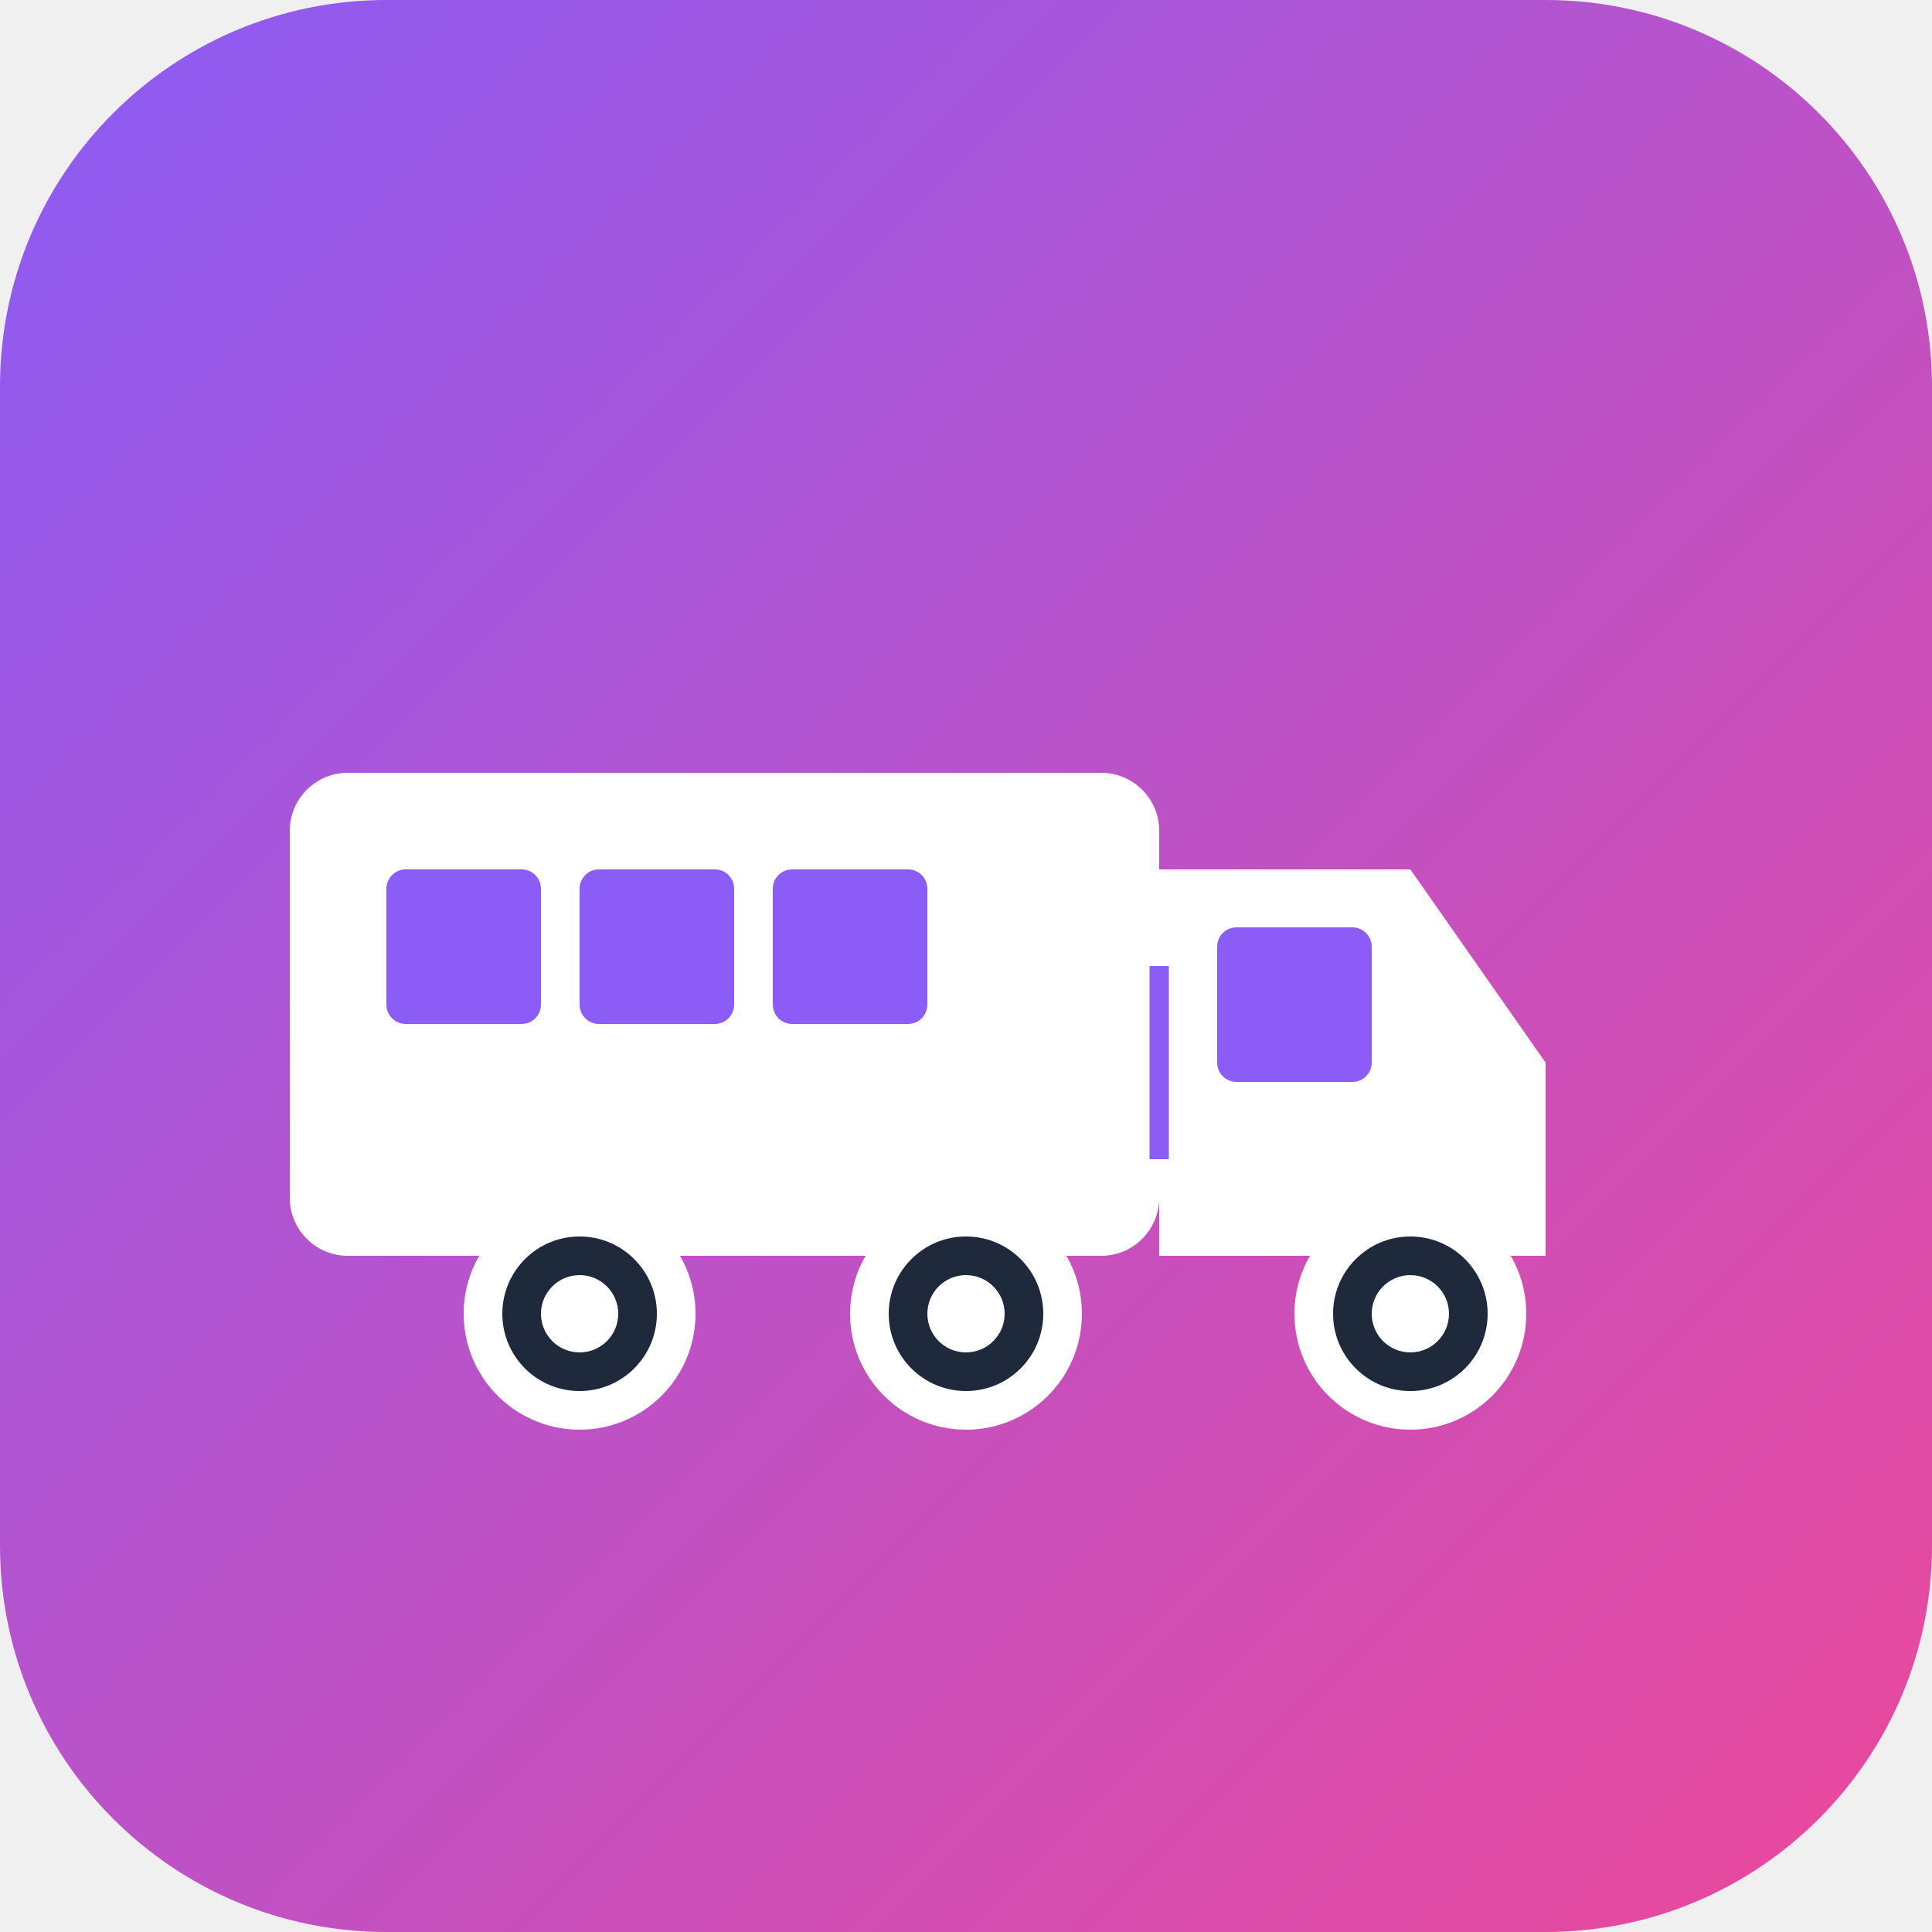
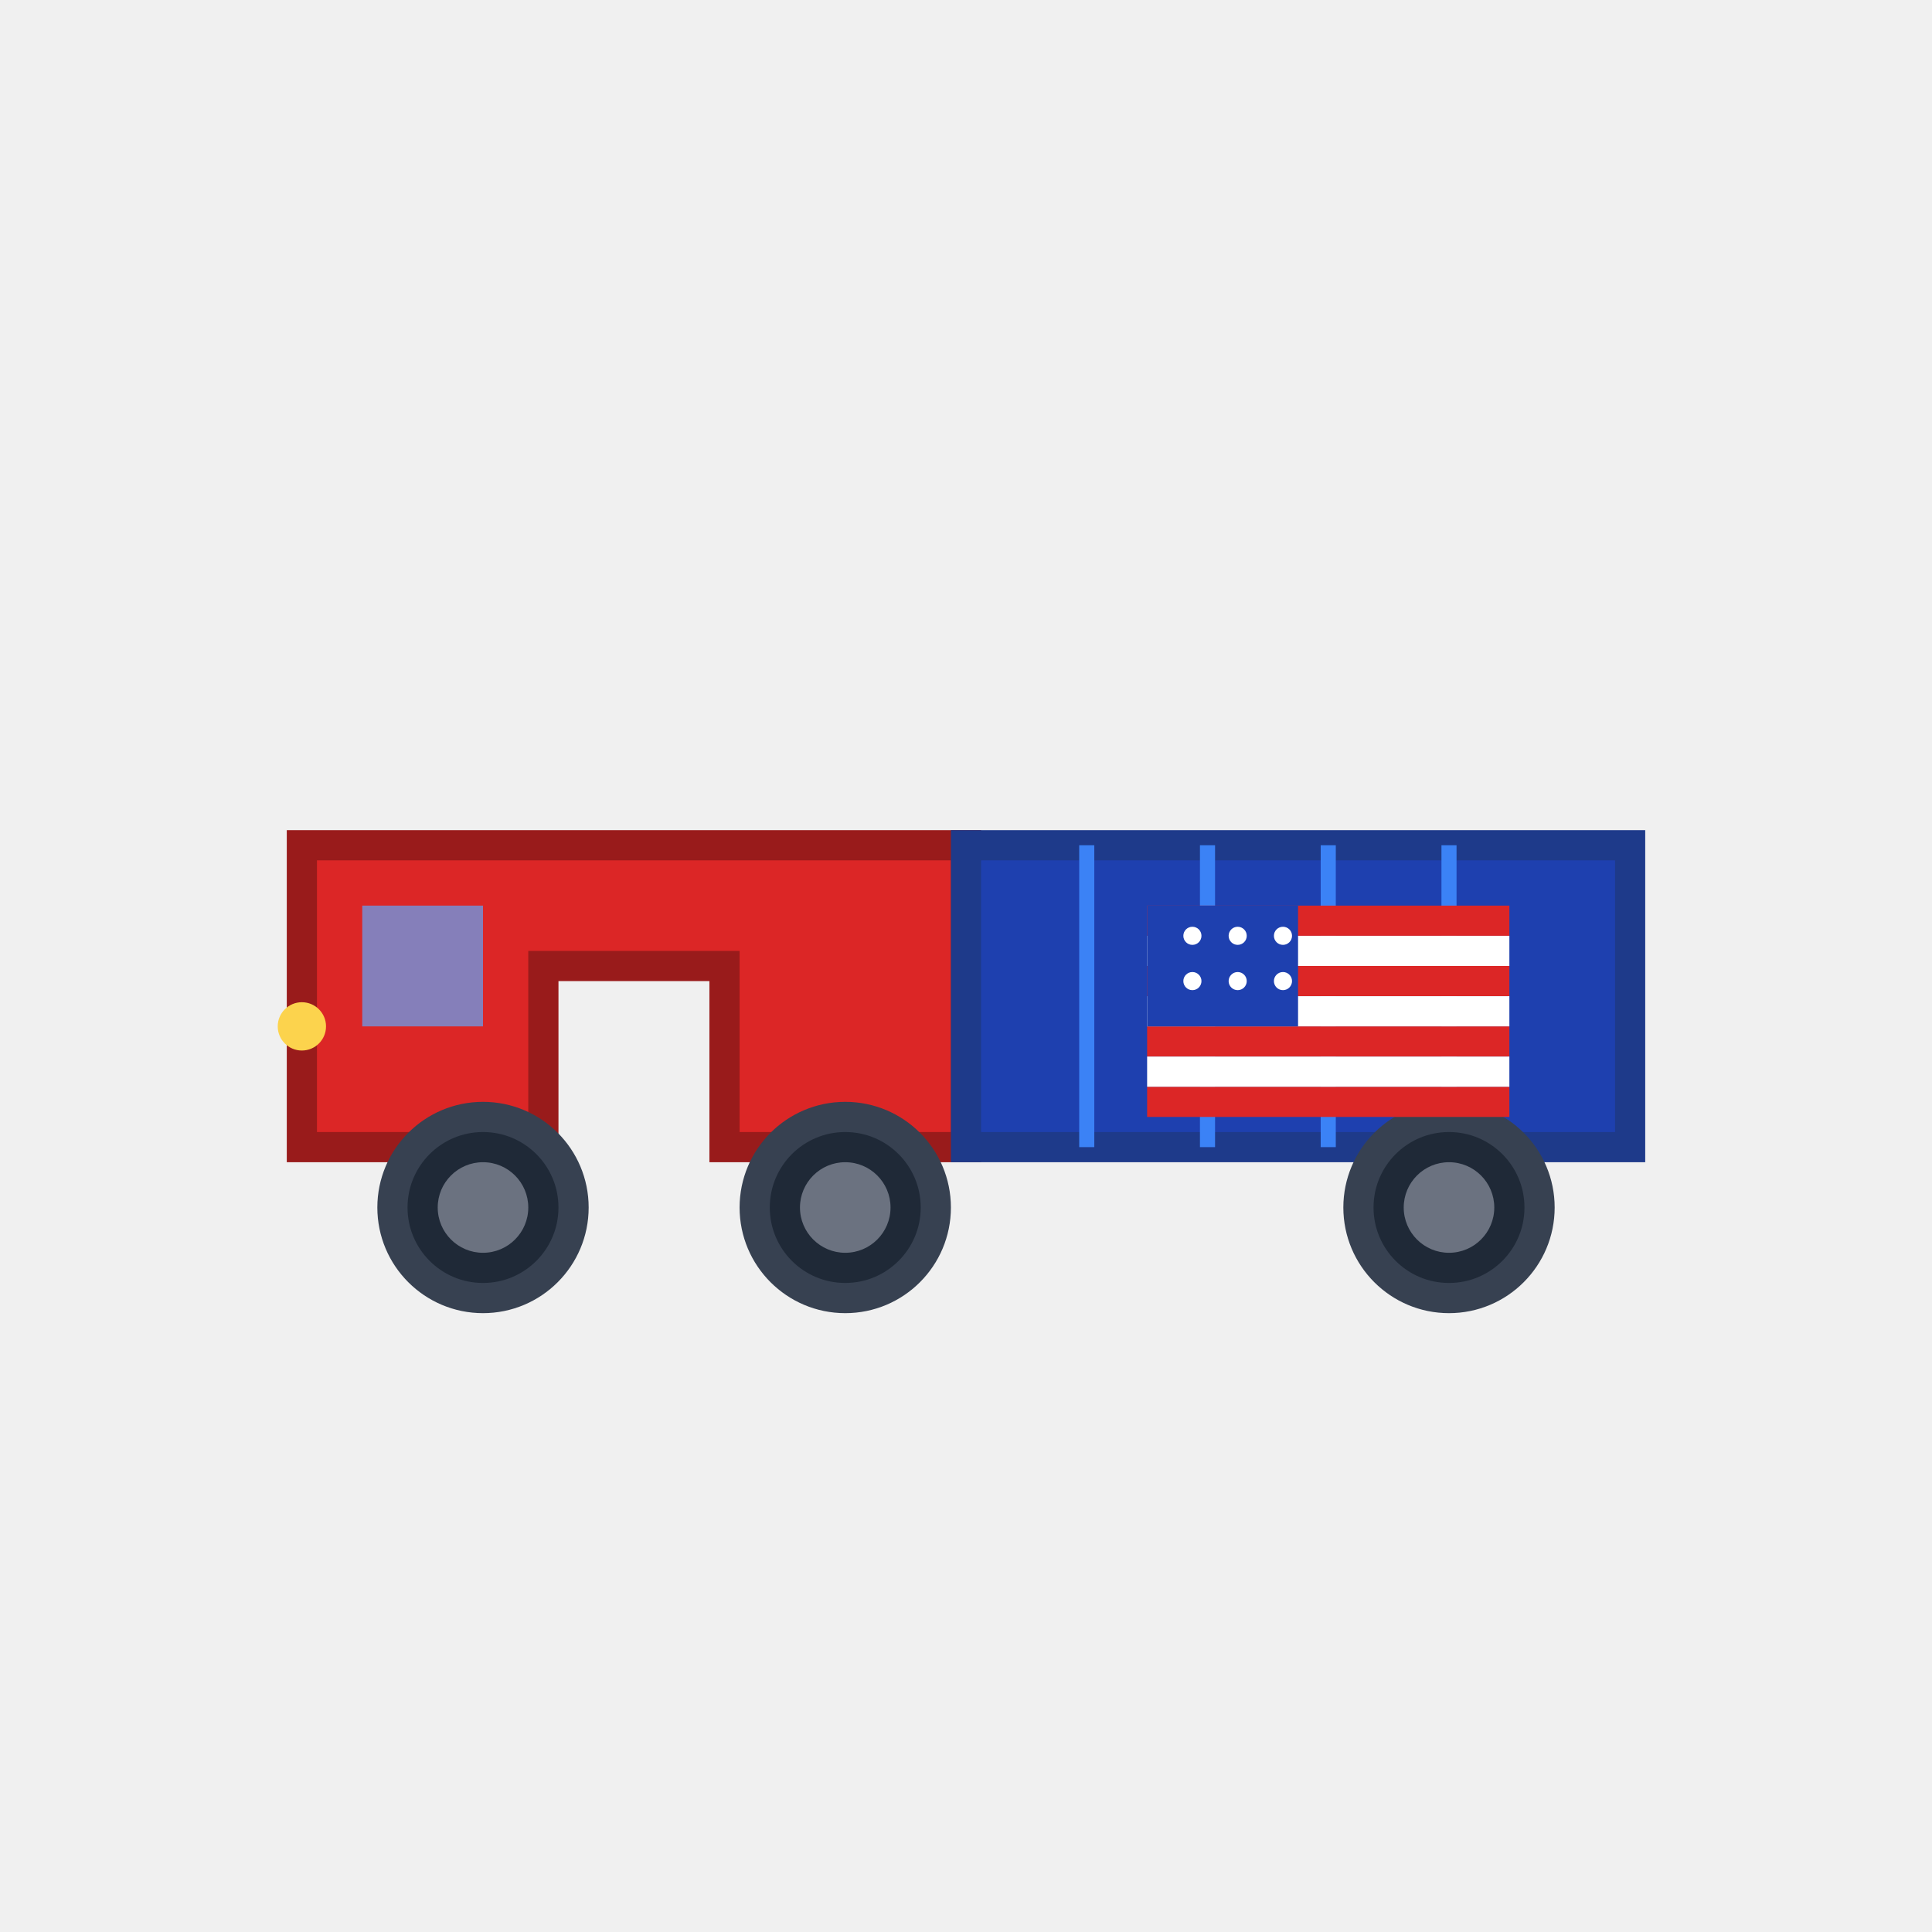
- <svg xmlns="http://www.w3.org/2000/svg" viewBox="0 0 100 100">
-   <defs>
-     <linearGradient id="grad" x1="0%" y1="0%" x2="100%" y2="100%">
-       <stop offset="0%" style="stop-color:#8b5cf6;stop-opacity:1" />
-       <stop offset="100%" style="stop-color:#ec4899;stop-opacity:1" />
-     </linearGradient>
-   </defs>
-   <rect width="100" height="100" rx="20" fill="url(#grad)" />
-   <g transform="translate(15, 25)">
-     <rect x="0" y="15" width="45" height="25" fill="white" rx="3" />
-     <rect x="5" y="20" width="8" height="8" fill="#8b5cf6" rx="1" />
-     <rect x="15" y="20" width="8" height="8" fill="#8b5cf6" rx="1" />
-     <rect x="25" y="20" width="8" height="8" fill="#8b5cf6" rx="1" />
-     <path d="M 45 20 L 45 40 L 65 40 L 65 30 L 58 20 Z" fill="white" />
-     <rect x="48" y="23" width="8" height="8" fill="#8b5cf6" rx="1" />
-     <circle cx="15" cy="43" r="5" fill="#1e293b" stroke="white" stroke-width="2" />
-     <circle cx="35" cy="43" r="5" fill="#1e293b" stroke="white" stroke-width="2" />
-     <circle cx="58" cy="43" r="5" fill="#1e293b" stroke="white" stroke-width="2" />
-     <circle cx="15" cy="43" r="2" fill="white" />
-     <circle cx="35" cy="43" r="2" fill="white" />
-     <circle cx="58" cy="43" r="2" fill="white" />
-     <line x1="45" y1="25" x2="45" y2="35" stroke="#8b5cf6" stroke-width="1" />
+ <svg xmlns="http://www.w3.org/2000/svg" viewBox="0 0 64 64">
+   <g>
+     <path d="M10 28 L10 38 L18 38 L18 32 L24 32 L24 38 L32 38 L32 28 Z" fill="#DC2626" stroke="#991B1B" stroke-width="1" />
+     <rect x="32" y="28" width="22" height="10" fill="#1E40AF" stroke="#1E3A8A" stroke-width="1" />
+     <rect x="12" y="30" width="4" height="4" fill="#60A5FA" opacity="0.7" />
+     <line x1="36" y1="28" x2="36" y2="38" stroke="#3B82F6" stroke-width="0.5" />
+     <line x1="40" y1="28" x2="40" y2="38" stroke="#3B82F6" stroke-width="0.5" />
+     <line x1="44" y1="28" x2="44" y2="38" stroke="#3B82F6" stroke-width="0.5" />
+     <line x1="48" y1="28" x2="48" y2="38" stroke="#3B82F6" stroke-width="0.5" />
+     <circle cx="16" cy="40" r="3" fill="#1F2937" stroke="#374151" stroke-width="1" />
+     <circle cx="16" cy="40" r="1.5" fill="#6B7280" />
+     <circle cx="28" cy="40" r="3" fill="#1F2937" stroke="#374151" stroke-width="1" />
+     <circle cx="28" cy="40" r="1.5" fill="#6B7280" />
+     <circle cx="48" cy="40" r="3" fill="#1F2937" stroke="#374151" stroke-width="1" />
+     <circle cx="48" cy="40" r="1.5" fill="#6B7280" />
+     <g transform="translate(38, 30)">
+       <rect x="0" y="0" width="12" height="1" fill="#DC2626" />
+       <rect x="0" y="2" width="12" height="1" fill="#DC2626" />
+       <rect x="0" y="4" width="12" height="1" fill="#DC2626" />
+       <rect x="0" y="6" width="12" height="1" fill="#DC2626" />
+       <rect x="0" y="1" width="12" height="1" fill="#FFFFFF" />
+       <rect x="0" y="3" width="12" height="1" fill="#FFFFFF" />
+       <rect x="0" y="5" width="12" height="1" fill="#FFFFFF" />
+       <rect x="0" y="0" width="5" height="4" fill="#1E40AF" />
+       <circle cx="1.5" cy="1" r="0.3" fill="#FFFFFF" />
+       <circle cx="3" cy="1" r="0.3" fill="#FFFFFF" />
+       <circle cx="4.5" cy="1" r="0.3" fill="#FFFFFF" />
+       <circle cx="1.5" cy="2.5" r="0.3" fill="#FFFFFF" />
+       <circle cx="3" cy="2.5" r="0.3" fill="#FFFFFF" />
+       <circle cx="4.5" cy="2.5" r="0.3" fill="#FFFFFF" />
+     </g>
+     <circle cx="10" cy="34" r="0.8" fill="#FCD34D" />
  </g>
</svg>
